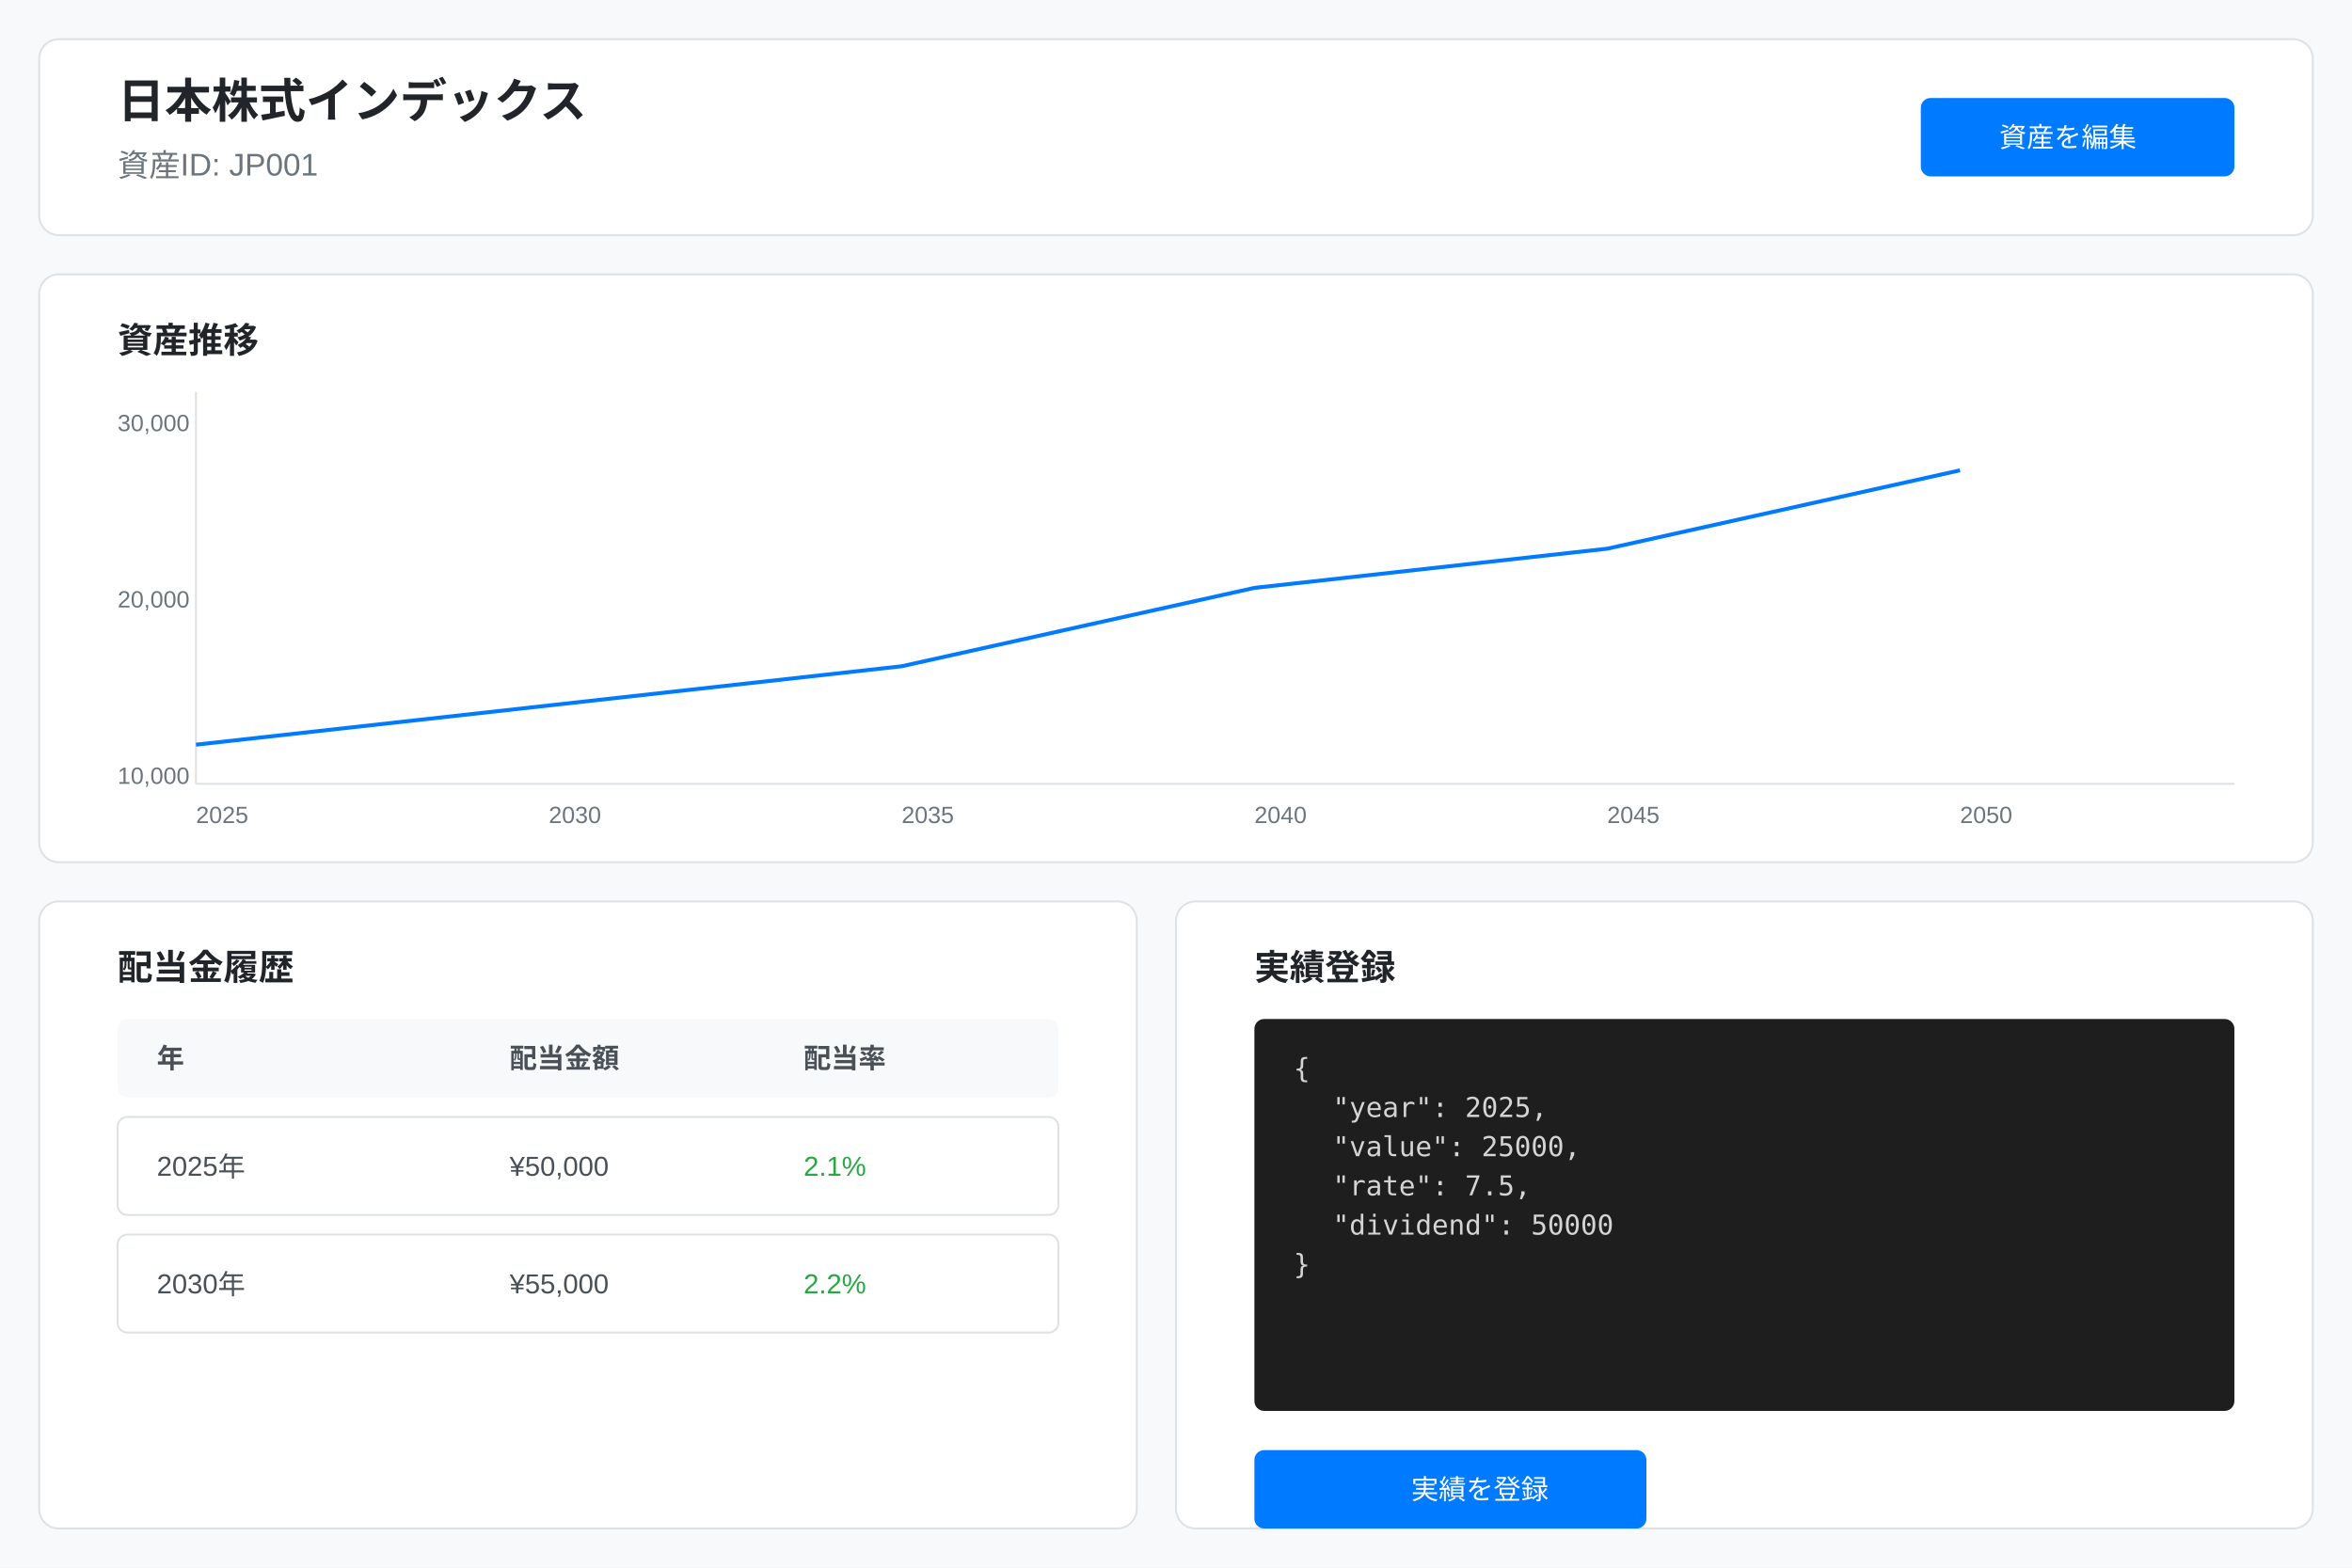
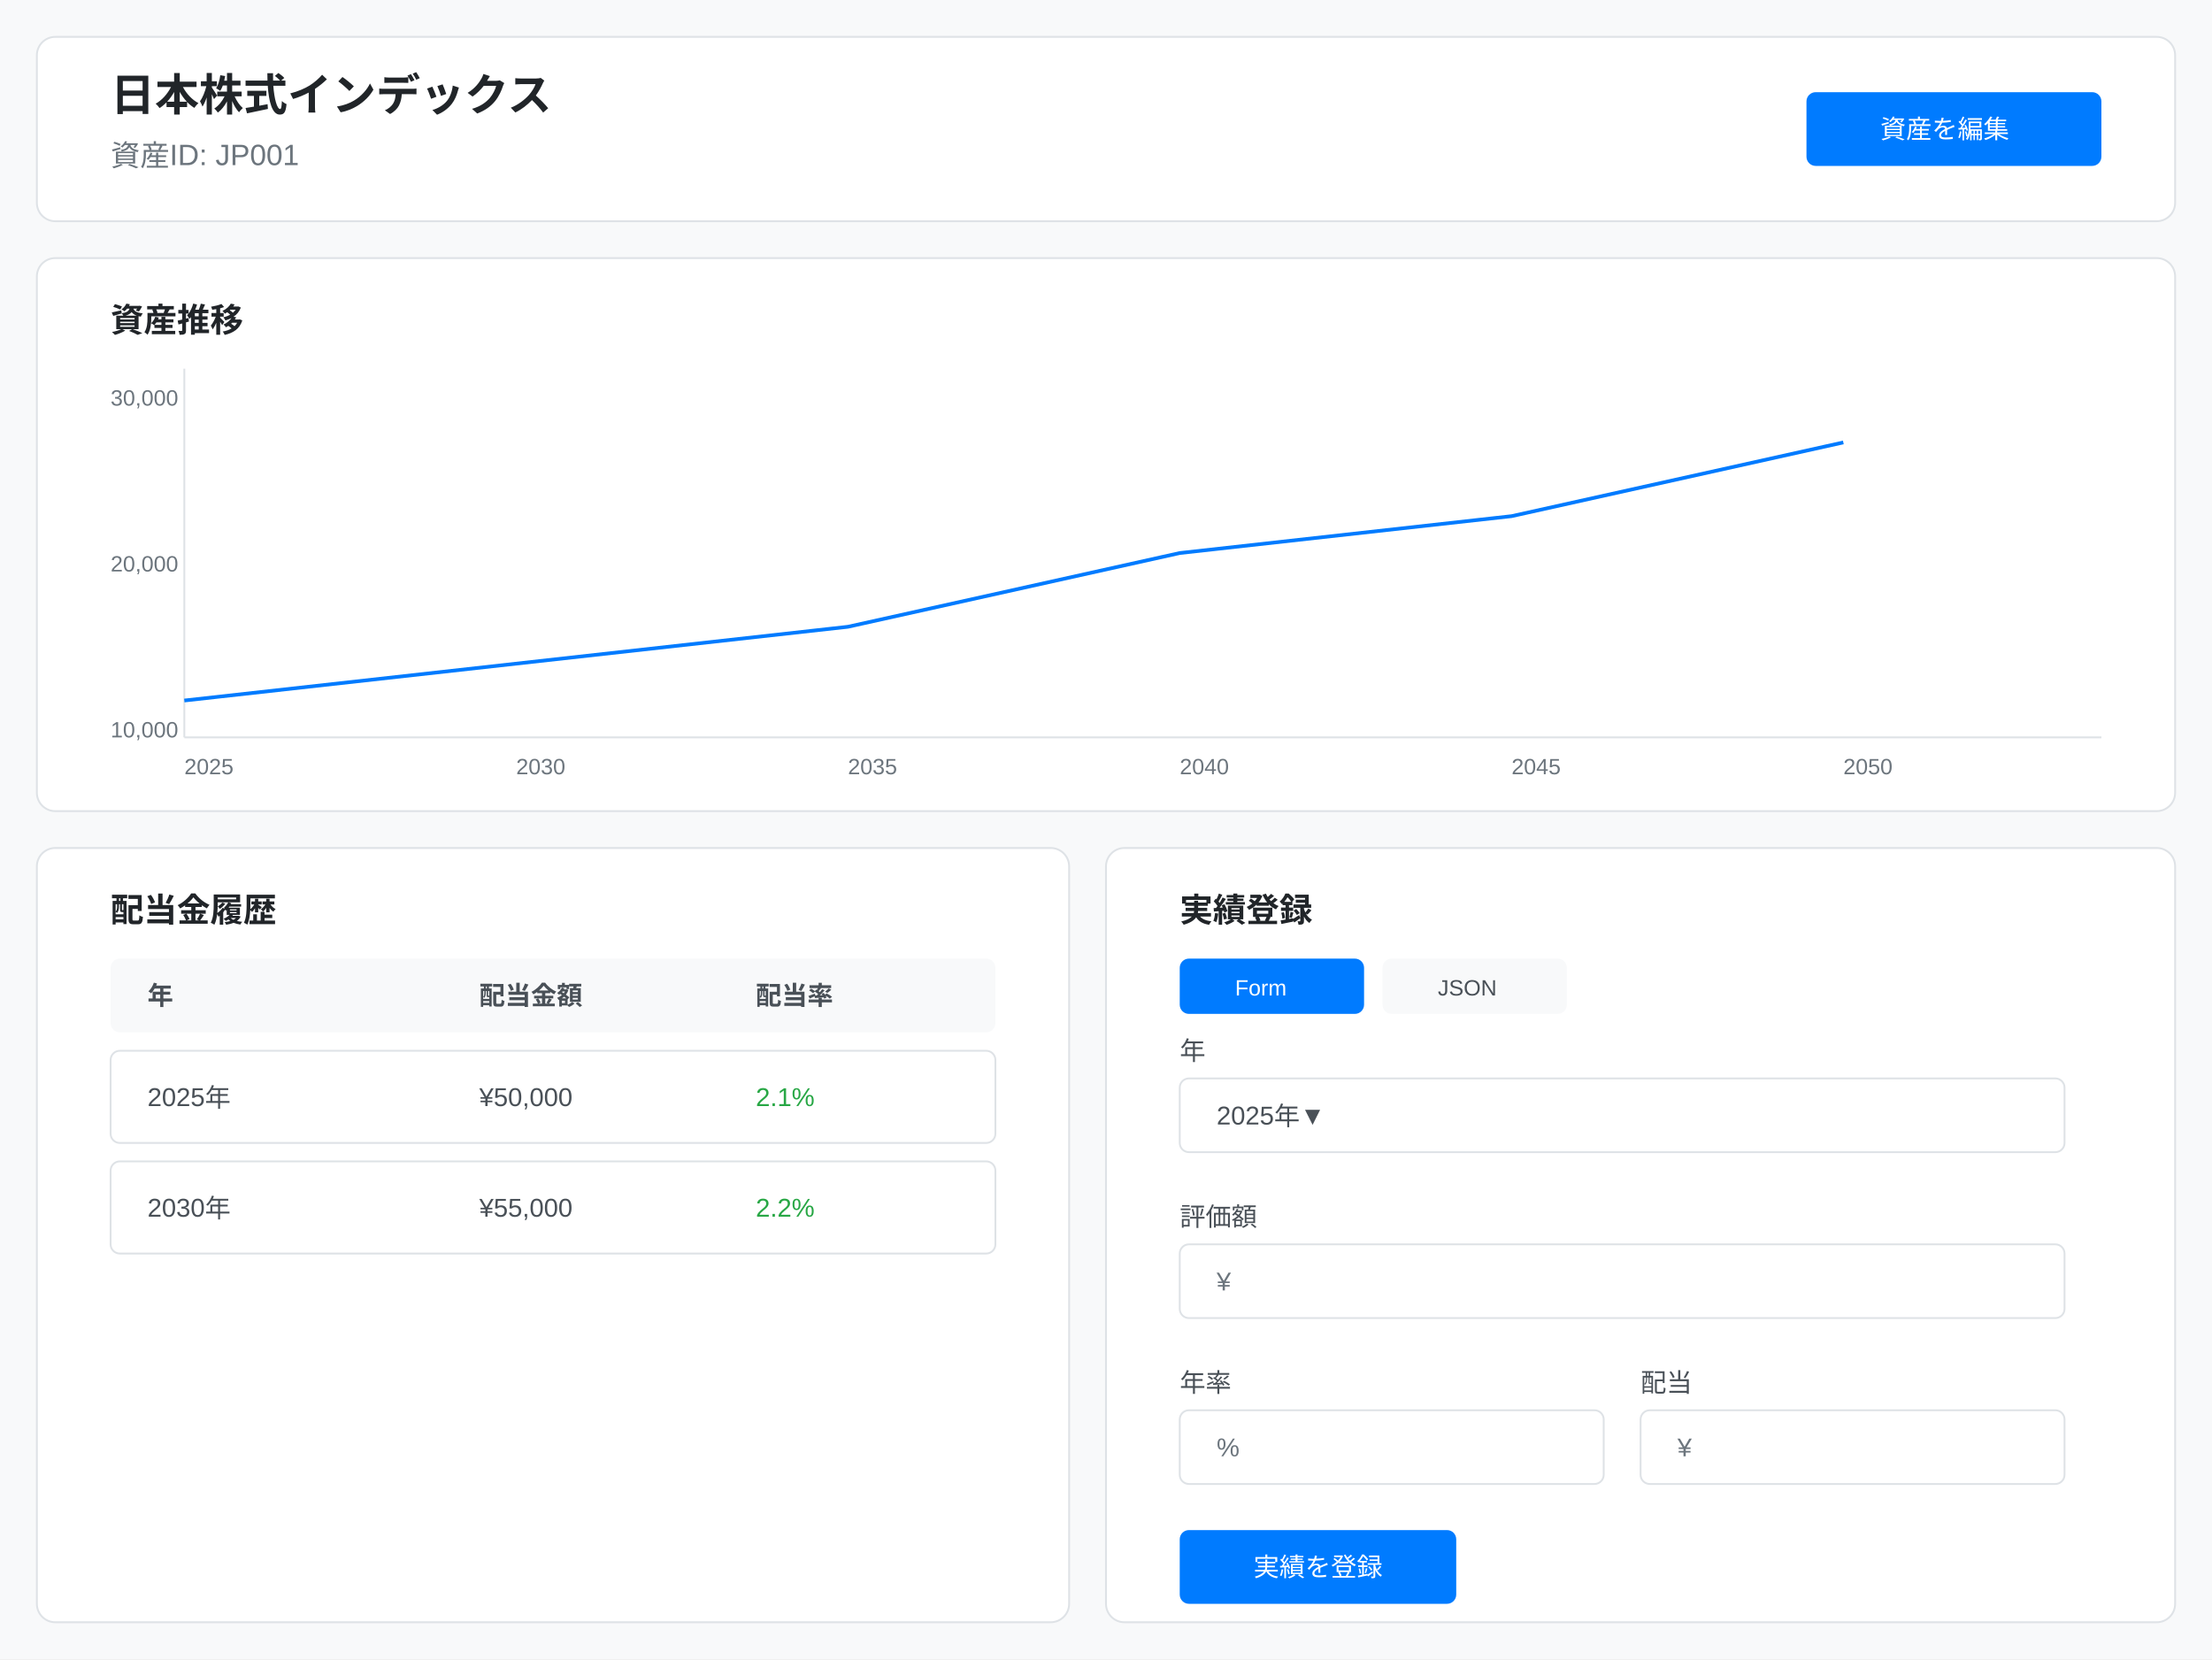
- <svg xmlns="http://www.w3.org/2000/svg" width="1200" height="800" viewBox="0 0 1200 800">
-   <rect width="1200" height="800" fill="#f8f9fa" />
+ <svg xmlns="http://www.w3.org/2000/svg" width="1200" height="900" viewBox="0 0 1200 900">
+   <rect width="1200" height="900" fill="#f8f9fa" />
  <g transform="translate(20, 20)">
    <rect width="1160" height="100" rx="10" fill="#ffffff" stroke="#dee2e6" />
    <text x="40" y="40" font-family="Arial" font-size="24" font-weight="bold" fill="#212529">日本株式インデックス</text>
    <text x="40" y="70" font-family="Arial" font-size="16" fill="#6c757d">資産ID: JP001</text>
    <rect x="960" y="30" width="160" height="40" rx="5" fill="#007bff" />
    <text x="1000" y="55" font-family="Arial" font-size="14" fill="#ffffff">資産を編集</text>
  </g>
  <g transform="translate(20, 140)">
    <rect width="1160" height="300" rx="10" fill="#ffffff" stroke="#dee2e6" />
    <text x="40" y="40" font-family="Arial" font-size="18" font-weight="bold" fill="#212529">資産推移</text>
    <g transform="translate(40, 60)">
      <line x1="40" y1="0" x2="40" y2="200" stroke="#dee2e6" />
      <text x="0" y="20" font-family="Arial" font-size="12" fill="#6c757d">30,000</text>
      <text x="0" y="110" font-family="Arial" font-size="12" fill="#6c757d">20,000</text>
      <text x="0" y="200" font-family="Arial" font-size="12" fill="#6c757d">10,000</text>
      <line x1="40" y1="200" x2="1080" y2="200" stroke="#dee2e6" />
      <path d="M40,180 L220,160 L400,140 L580,100 L760,80 L940,40" fill="none" stroke="#007bff" stroke-width="2" />
      <text x="40" y="220" font-family="Arial" font-size="12" fill="#6c757d">2025</text>
      <text x="220" y="220" font-family="Arial" font-size="12" fill="#6c757d">2030</text>
      <text x="400" y="220" font-family="Arial" font-size="12" fill="#6c757d">2035</text>
      <text x="580" y="220" font-family="Arial" font-size="12" fill="#6c757d">2040</text>
      <text x="760" y="220" font-family="Arial" font-size="12" fill="#6c757d">2045</text>
      <text x="940" y="220" font-family="Arial" font-size="12" fill="#6c757d">2050</text>
    </g>
  </g>
  <g transform="translate(20, 460)">
-     <rect width="560" height="320" rx="10" fill="#ffffff" stroke="#dee2e6" />
+     <rect width="560" height="420" rx="10" fill="#ffffff" stroke="#dee2e6" />
    <text x="40" y="40" font-family="Arial" font-size="18" font-weight="bold" fill="#212529">配当金履歴</text>
    <g transform="translate(40, 60)">
      <rect width="480" height="40" rx="5" fill="#f8f9fa" />
      <text x="20" y="25" font-family="Arial" font-size="14" font-weight="bold" fill="#495057">年</text>
      <text x="200" y="25" font-family="Arial" font-size="14" font-weight="bold" fill="#495057">配当金額</text>
      <text x="350" y="25" font-family="Arial" font-size="14" font-weight="bold" fill="#495057">配当率</text>
    </g>
    <g transform="translate(40, 110)">
      <rect width="480" height="50" rx="5" fill="#ffffff" stroke="#dee2e6" />
      <text x="20" y="30" font-family="Arial" font-size="14" fill="#495057">2025年</text>
      <text x="200" y="30" font-family="Arial" font-size="14" fill="#495057">¥50,000</text>
      <text x="350" y="30" font-family="Arial" font-size="14" fill="#28a745">2.1%</text>
      <g transform="translate(0, 60)">
        <rect width="480" height="50" rx="5" fill="#ffffff" stroke="#dee2e6" />
        <text x="20" y="30" font-family="Arial" font-size="14" fill="#495057">2030年</text>
        <text x="200" y="30" font-family="Arial" font-size="14" fill="#495057">¥55,000</text>
        <text x="350" y="30" font-family="Arial" font-size="14" fill="#28a745">2.2%</text>
      </g>
    </g>
  </g>
  <g transform="translate(600, 460)">
-     <rect width="580" height="320" rx="10" fill="#ffffff" stroke="#dee2e6" />
+     <rect width="580" height="420" rx="10" fill="#ffffff" stroke="#dee2e6" />
    <text x="40" y="40" font-family="Arial" font-size="18" font-weight="bold" fill="#212529">実績登録</text>
    <g transform="translate(40, 60)">
-       <rect width="500" height="200" rx="5" fill="#1e1e1e" />
-       <text x="20" y="30" font-family="Consolas" font-size="14" fill="#d4d4d4">{</text>
-       <text x="40" y="50" font-family="Consolas" font-size="14" fill="#d4d4d4">"year": 2025,</text>
-       <text x="40" y="70" font-family="Consolas" font-size="14" fill="#d4d4d4">"value": 25000,</text>
-       <text x="40" y="90" font-family="Consolas" font-size="14" fill="#d4d4d4">"rate": 7.5,</text>
-       <text x="40" y="110" font-family="Consolas" font-size="14" fill="#d4d4d4">"dividend": 50000</text>
-       <text x="20" y="130" font-family="Consolas" font-size="14" fill="#d4d4d4">}</text>
+       <rect width="100" height="30" rx="5" fill="#007bff" />
+       <text x="30" y="20" font-family="Arial" font-size="12" fill="#ffffff">Form</text>
+       <rect x="110" width="100" height="30" rx="5" fill="#f8f9fa" />
+       <text x="140" y="20" font-family="Arial" font-size="12" fill="#495057">JSON</text>
    </g>
-     <g transform="translate(40, 280)">
-       <rect width="200" height="40" rx="5" fill="#007bff" />
-       <text x="80" y="25" font-family="Arial" font-size="14" fill="#ffffff">実績を登録</text>
+     <g transform="translate(40, 95)">
+       <text x="0" y="20" font-family="Arial" font-size="14" fill="#495057">年</text>
+       <rect x="0" y="30" width="480" height="40" rx="5" fill="#ffffff" stroke="#dee2e6" />
+       <text x="20" y="55" font-family="Arial" font-size="14" fill="#495057">2025年▼</text>
+       <g transform="translate(0, 90)">
+         <text x="0" y="20" font-family="Arial" font-size="14" fill="#495057">評価額</text>
+         <rect x="0" y="30" width="480" height="40" rx="5" fill="#ffffff" stroke="#dee2e6" />
+         <text x="20" y="55" font-family="Arial" font-size="14" fill="#6c757d">¥</text>
+       </g>
+       <g transform="translate(0, 180)">
+         <g>
+           <text x="0" y="20" font-family="Arial" font-size="14" fill="#495057">年率</text>
+           <rect x="0" y="30" width="230" height="40" rx="5" fill="#ffffff" stroke="#dee2e6" />
+           <text x="20" y="55" font-family="Arial" font-size="14" fill="#6c757d">%</text>
+         </g>
+         <g transform="translate(250, 0)">
+           <text x="0" y="20" font-family="Arial" font-size="14" fill="#495057">配当</text>
+           <rect x="0" y="30" width="230" height="40" rx="5" fill="#ffffff" stroke="#dee2e6" />
+           <text x="20" y="55" font-family="Arial" font-size="14" fill="#6c757d">¥</text>
+         </g>
+       </g>
+     </g>
+     <g transform="translate(40, 370)">
+       <rect width="150" height="40" rx="5" fill="#007bff" />
+       <text x="40" y="25" font-family="Arial" font-size="14" fill="#ffffff">実績を登録</text>
    </g>
  </g>
</svg>
